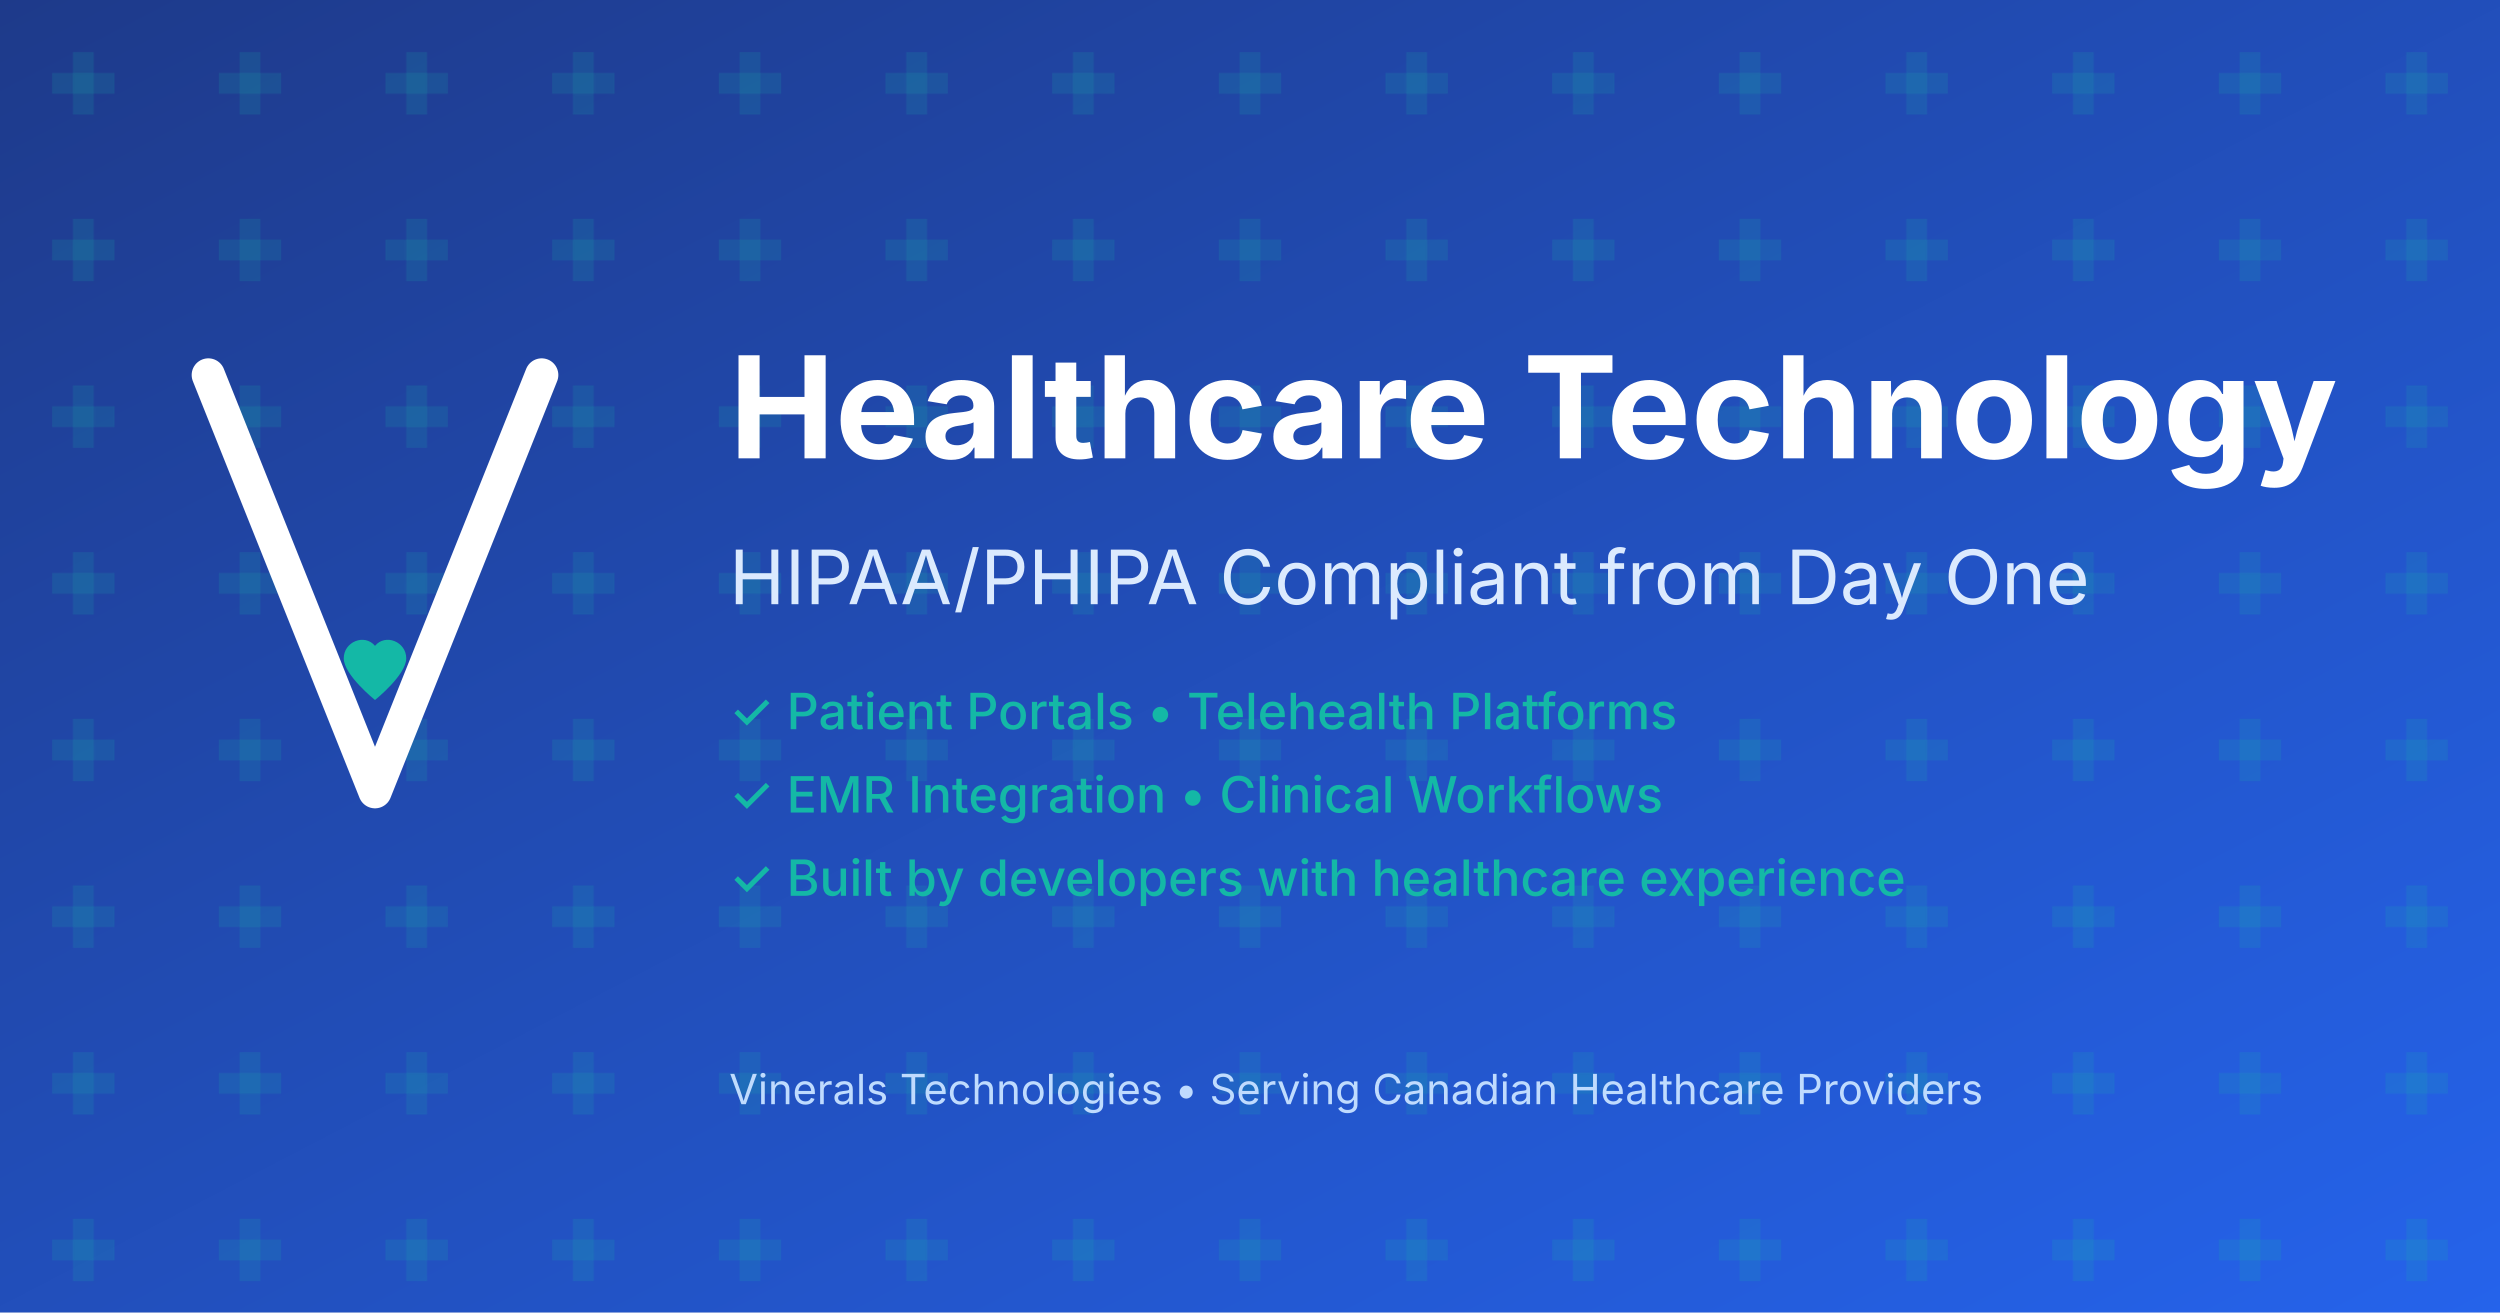
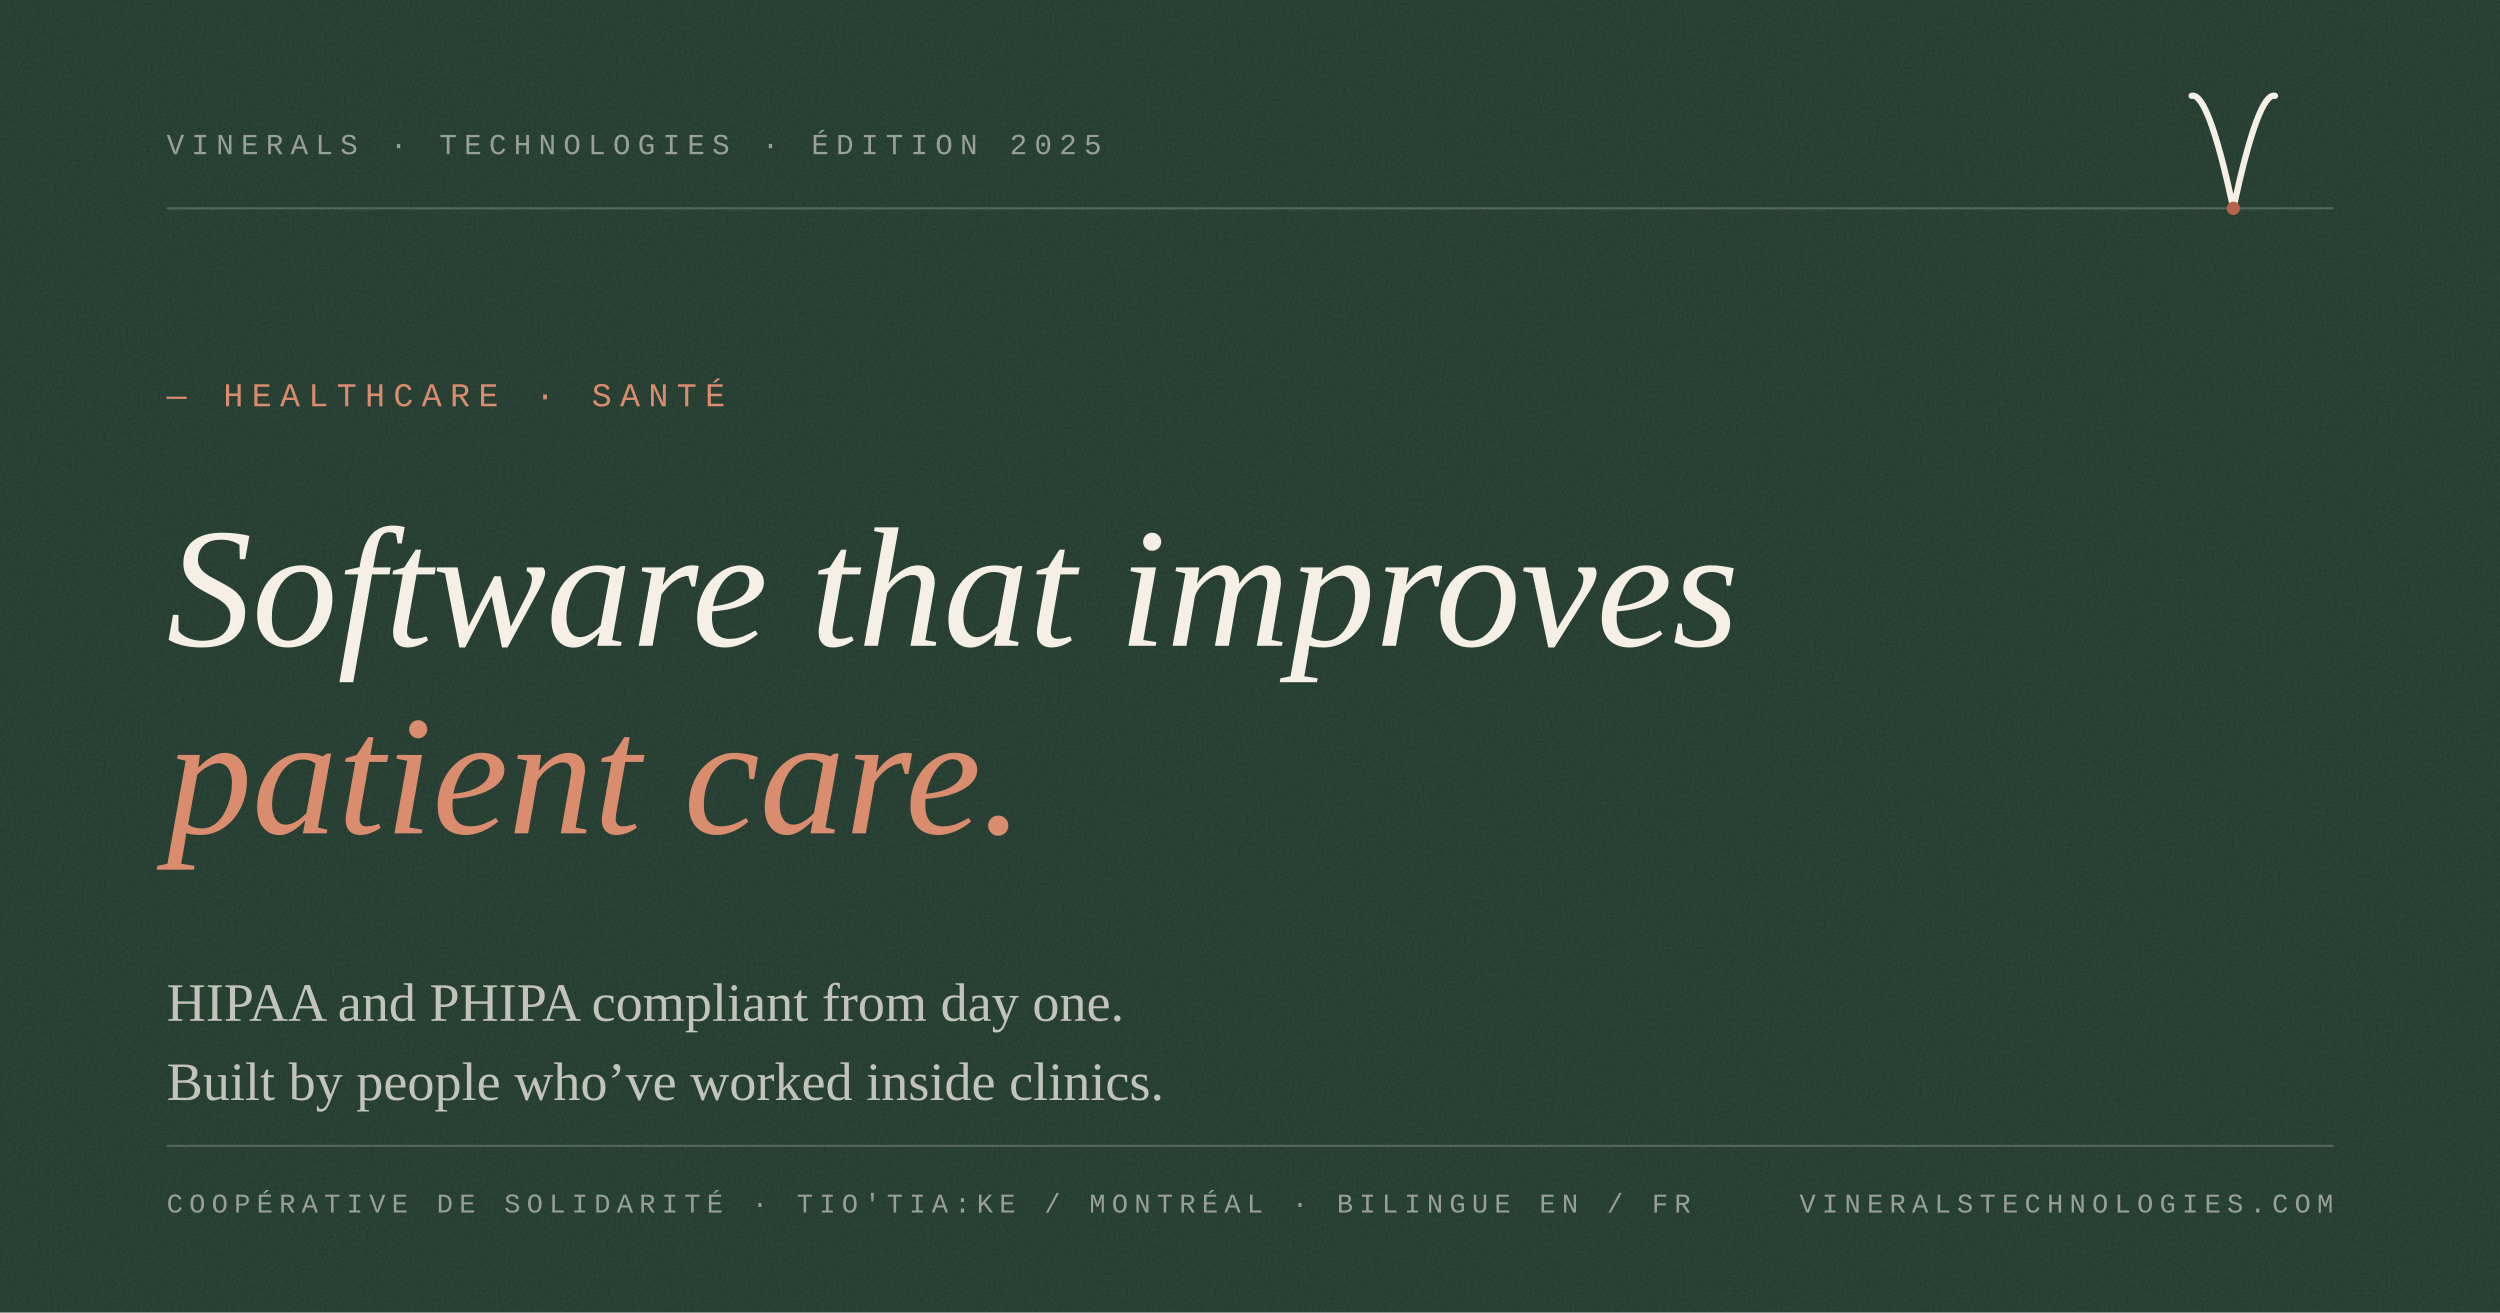
- <svg xmlns="http://www.w3.org/2000/svg" width="1200" height="630" viewBox="0 0 1200 630" fill="none">
+ <svg xmlns="http://www.w3.org/2000/svg" width="1200" height="630" viewBox="0 0 1200 630">
+   <rect width="1200" height="630" fill="#1F3A2E" />
  <defs>
-     <linearGradient id="gradient" x1="0%" y1="0%" x2="100%" y2="100%">
-       <stop offset="0%" style="stop-color:#1e3a8a;stop-opacity:1" />
-       <stop offset="100%" style="stop-color:#2563eb;stop-opacity:1" />
-     </linearGradient>
-     <pattern id="medical" x="0" y="0" width="80" height="80" patternUnits="userSpaceOnUse">
-       <rect x="35" y="25" width="10" height="30" fill="#14b8a6" opacity="0.15" />
-       <rect x="25" y="35" width="30" height="10" fill="#14b8a6" opacity="0.15" />
-     </pattern>
+     <filter id="grain" x="0" y="0" width="100%" height="100%">
+       <feTurbulence type="fractalNoise" baseFrequency="0.85" numOctaves="2" stitchTiles="stitch" />
+       <feColorMatrix values="0 0 0 0 0.247 0 0 0 0 0.219 0 0 0 0 0.161 0 0 0 0.35 0" />
+       <feComposite in2="SourceGraphic" operator="in" />
+     </filter>
  </defs>
-   <rect width="1200" height="630" fill="url(#gradient)" />
-   <rect width="1200" height="630" fill="url(#medical)" />
-   <g transform="translate(100, 180)">
-     <path d="M0 0 L80 200 L160 0" stroke="#ffffff" stroke-width="16" stroke-linecap="round" stroke-linejoin="round" fill="none" />
-     <g transform="translate(65, 120)">
-       <path d="M15 8 C15 4 10 2 7.5 5 C5 2 0 4 0 8 C0 12 7.5 18 7.5 18 C7.5 18 15 12 15 8 Z" fill="#14b8a6" transform="scale(2)" />
-     </g>
+   <rect width="1200" height="630" fill="#1F3A2E" filter="url(#grain)" opacity="0.5" />
+   <text x="80" y="74" font-family="&quot;DM Mono&quot;, &quot;Courier New&quot;, Courier, monospace" font-size="14" letter-spacing="3.5" fill="rgba(245, 239, 230, 0.55)">VINERALS · TECHNOLOGIES · ÉDITION 2025</text>
+   <line x1="80" y1="100" x2="1120" y2="100" stroke="rgba(245, 239, 230, 0.22)" stroke-width="1" />
+   <g transform="translate(1040, 30)">
+     <path d="M12 16 Q 20 14, 32 70 Q 44 14, 52 16" stroke="#F5EFE6" stroke-width="3" stroke-linecap="round" stroke-linejoin="round" fill="none" />
+     <circle cx="32" cy="70" r="3.2" fill="#B8634A" />
  </g>
-   <text x="350" y="220" font-family="system-ui, -apple-system, sans-serif" font-size="68" font-weight="700" fill="#ffffff">
-     Healthcare Technology
+   <text x="80" y="195" font-family="&quot;DM Mono&quot;, &quot;Courier New&quot;, Courier, monospace" font-size="16" letter-spacing="4" fill="#DA8C6E">— HEALTHCARE · SANTÉ</text>
+   <text x="80" y="310" font-family="&quot;Cormorant Garamond&quot;, &quot;Cormorant&quot;, Georgia, &quot;Times New Roman&quot;, serif" font-style="italic" font-size="82" font-weight="500" fill="#F5EFE6">Software that improves</text>
+   <text x="80" y="400" font-family="&quot;Cormorant Garamond&quot;, &quot;Cormorant&quot;, Georgia, &quot;Times New Roman&quot;, serif" font-style="italic" font-size="82" font-weight="500" fill="#DA8C6E">patient care.</text>
+   <text x="80" y="490" font-family="&quot;Cormorant Garamond&quot;, &quot;Cormorant&quot;, Georgia, &quot;Times New Roman&quot;, serif" font-size="26" font-weight="400" fill="rgba(245, 239, 230, 0.75)">
+     <tspan x="80" dy="0">HIPAA and PHIPA compliant from day one.</tspan>
+     <tspan x="80" dy="38">Built by people who’ve worked inside clinics.</tspan>
  </text>
-   <text x="350" y="290" font-family="system-ui, -apple-system, sans-serif" font-size="36" font-weight="400" fill="#dbeafe">
-     HIPAA/PHIPA Compliant from Day One
-   </text>
-   <g transform="translate(350, 350)">
-     <text x="0" y="0" font-family="system-ui, -apple-system, sans-serif" font-size="24" font-weight="500" fill="#14b8a6">
-       ✓ Patient Portals • Telehealth Platforms
-     </text>
-     <text x="0" y="40" font-family="system-ui, -apple-system, sans-serif" font-size="24" font-weight="500" fill="#14b8a6">
-       ✓ EMR Integration • Clinical Workflows
-     </text>
-     <text x="0" y="80" font-family="system-ui, -apple-system, sans-serif" font-size="24" font-weight="500" fill="#14b8a6">
-       ✓ Built by developers with healthcare experience
-     </text>
-   </g>
-   <text x="350" y="530" font-family="system-ui, -apple-system, sans-serif" font-size="20" font-weight="400" fill="#bfdbfe">
-     Vinerals Technologies • Serving Canadian Healthcare Providers
-   </text>
+   <line x1="80" y1="550" x2="1120" y2="550" stroke="rgba(245, 239, 230, 0.22)" stroke-width="1" />
+   <text x="80" y="582" font-family="&quot;DM Mono&quot;, &quot;Courier New&quot;, Courier, monospace" font-size="13" letter-spacing="3" fill="rgba(245, 239, 230, 0.55)">COOPÉRATIVE DE SOLIDARITÉ · TIO'TIA:KE / MONTRÉAL · BILINGUE EN / FR</text>
+   <text x="1120" y="582" text-anchor="end" font-family="&quot;DM Mono&quot;, &quot;Courier New&quot;, Courier, monospace" font-size="13" letter-spacing="3" fill="rgba(245, 239, 230, 0.55)">VINERALSTECHNOLOGIES.COM</text>
</svg>
